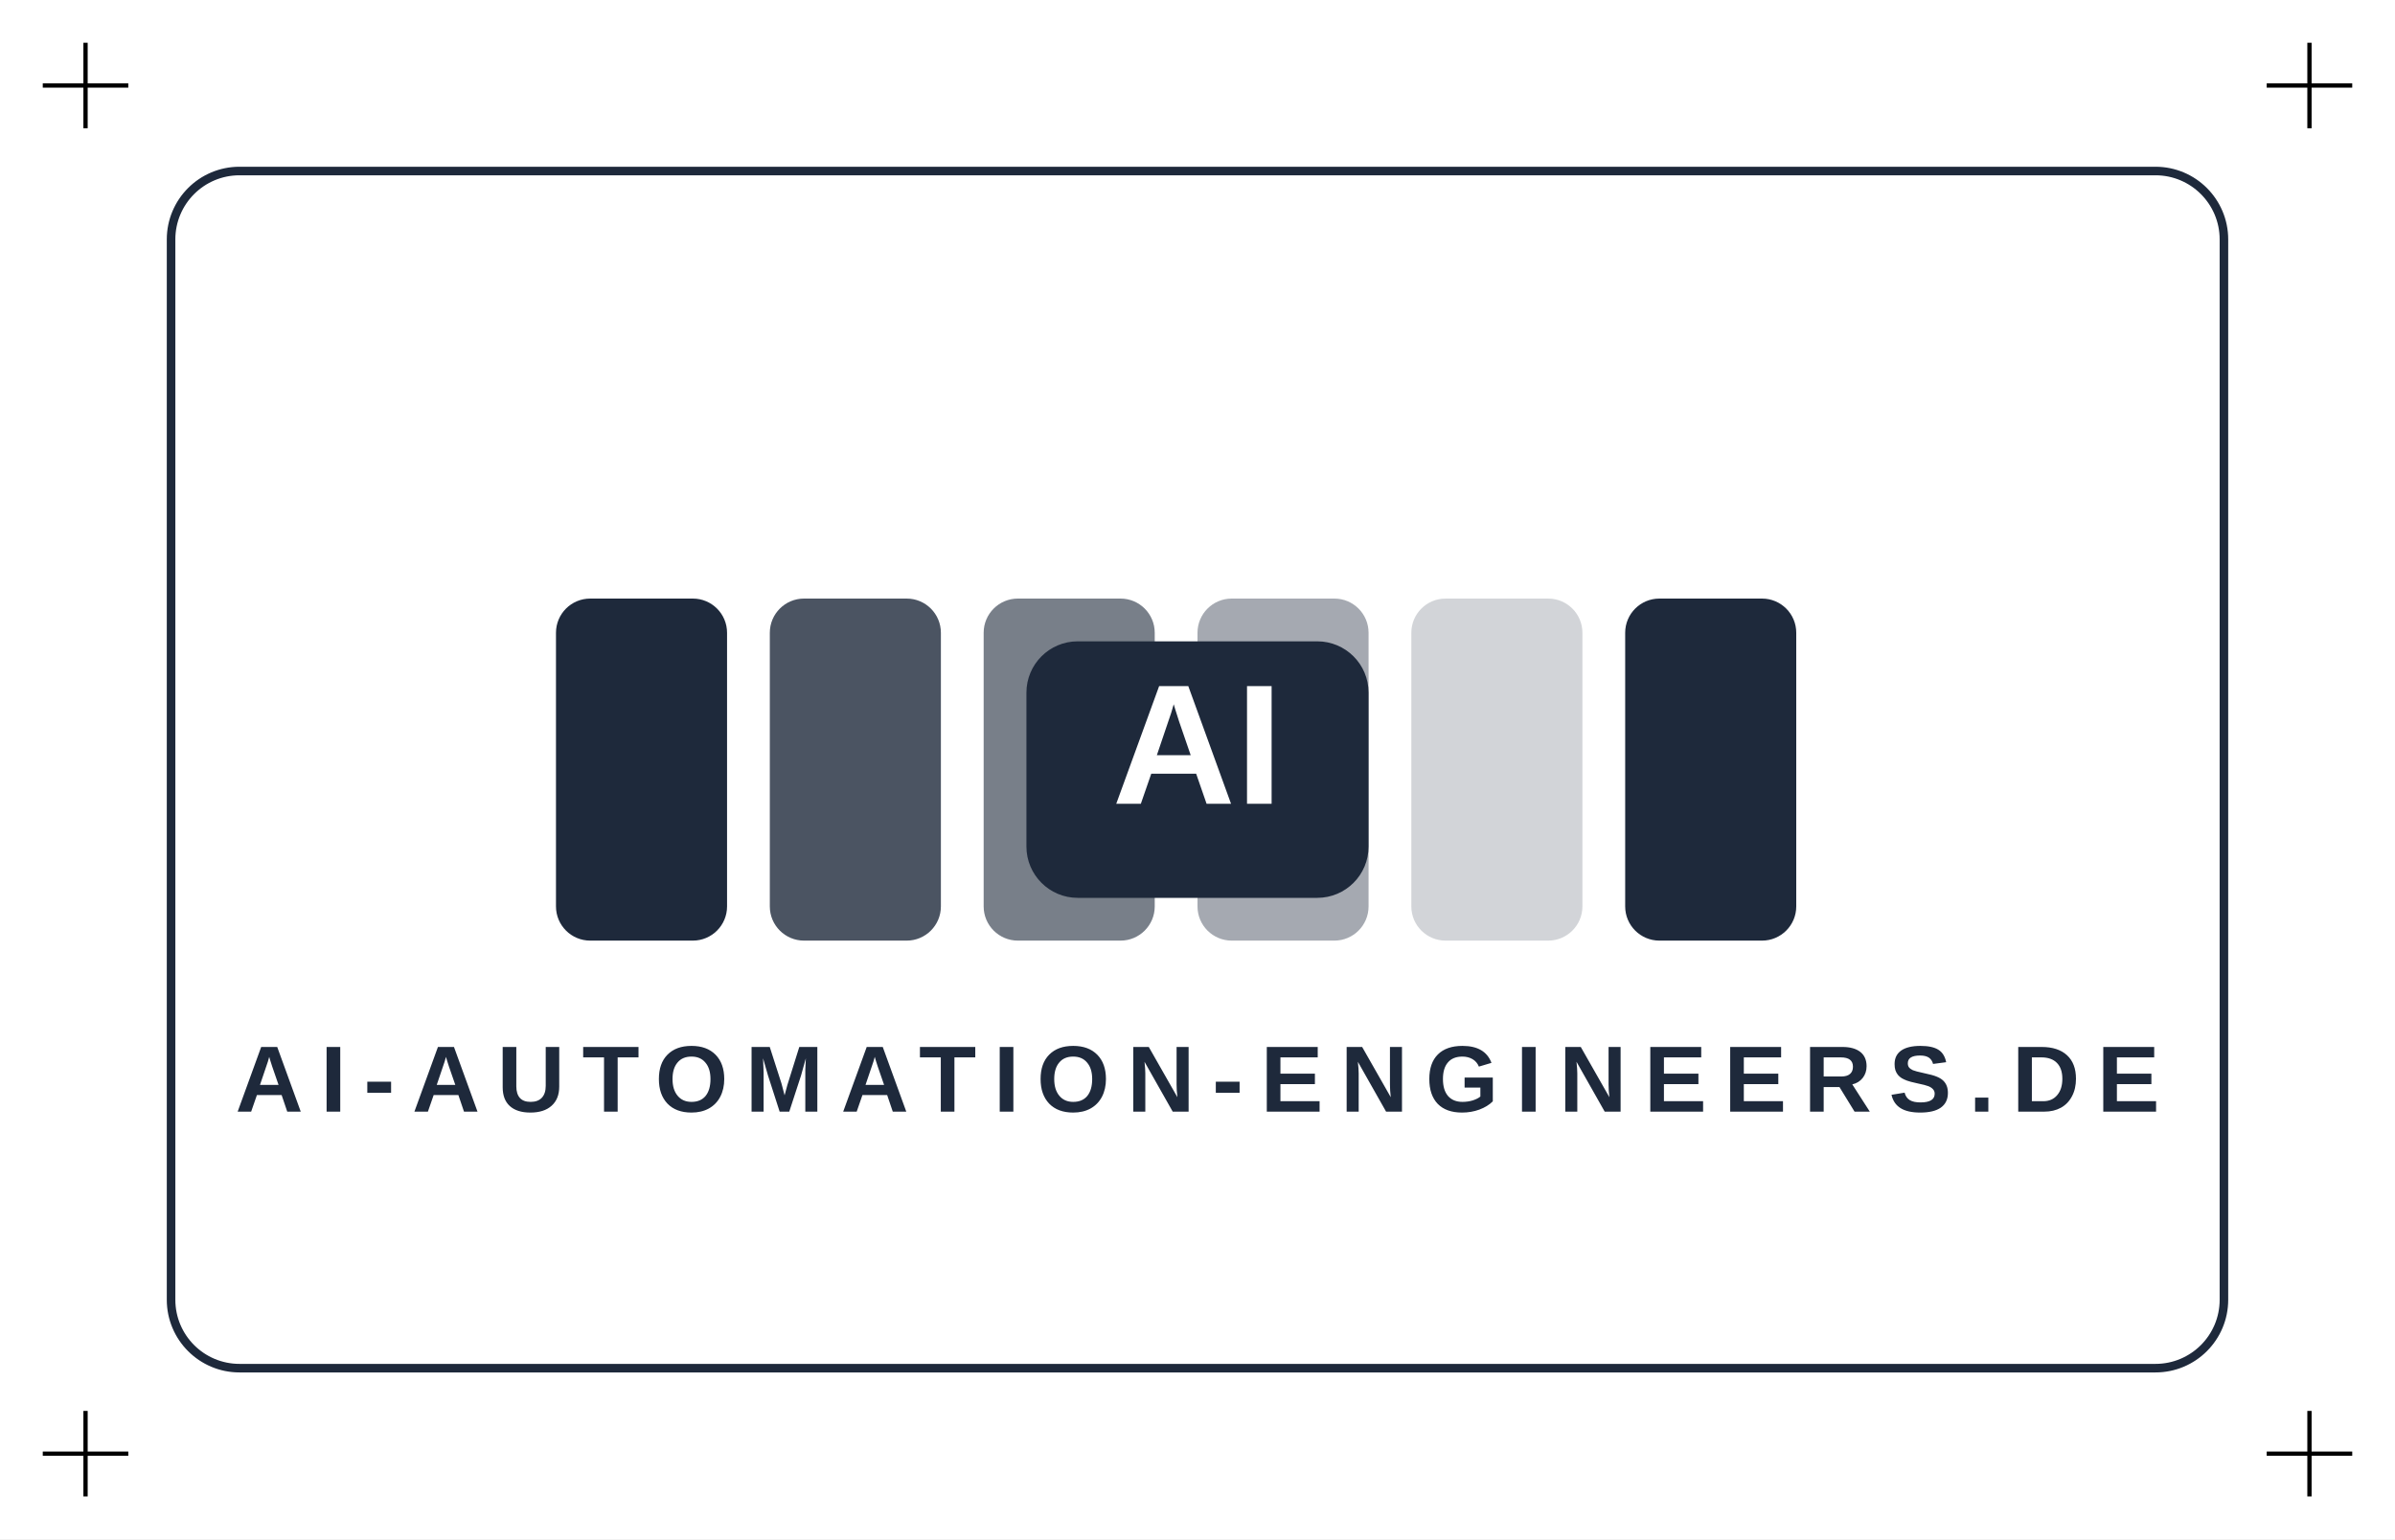
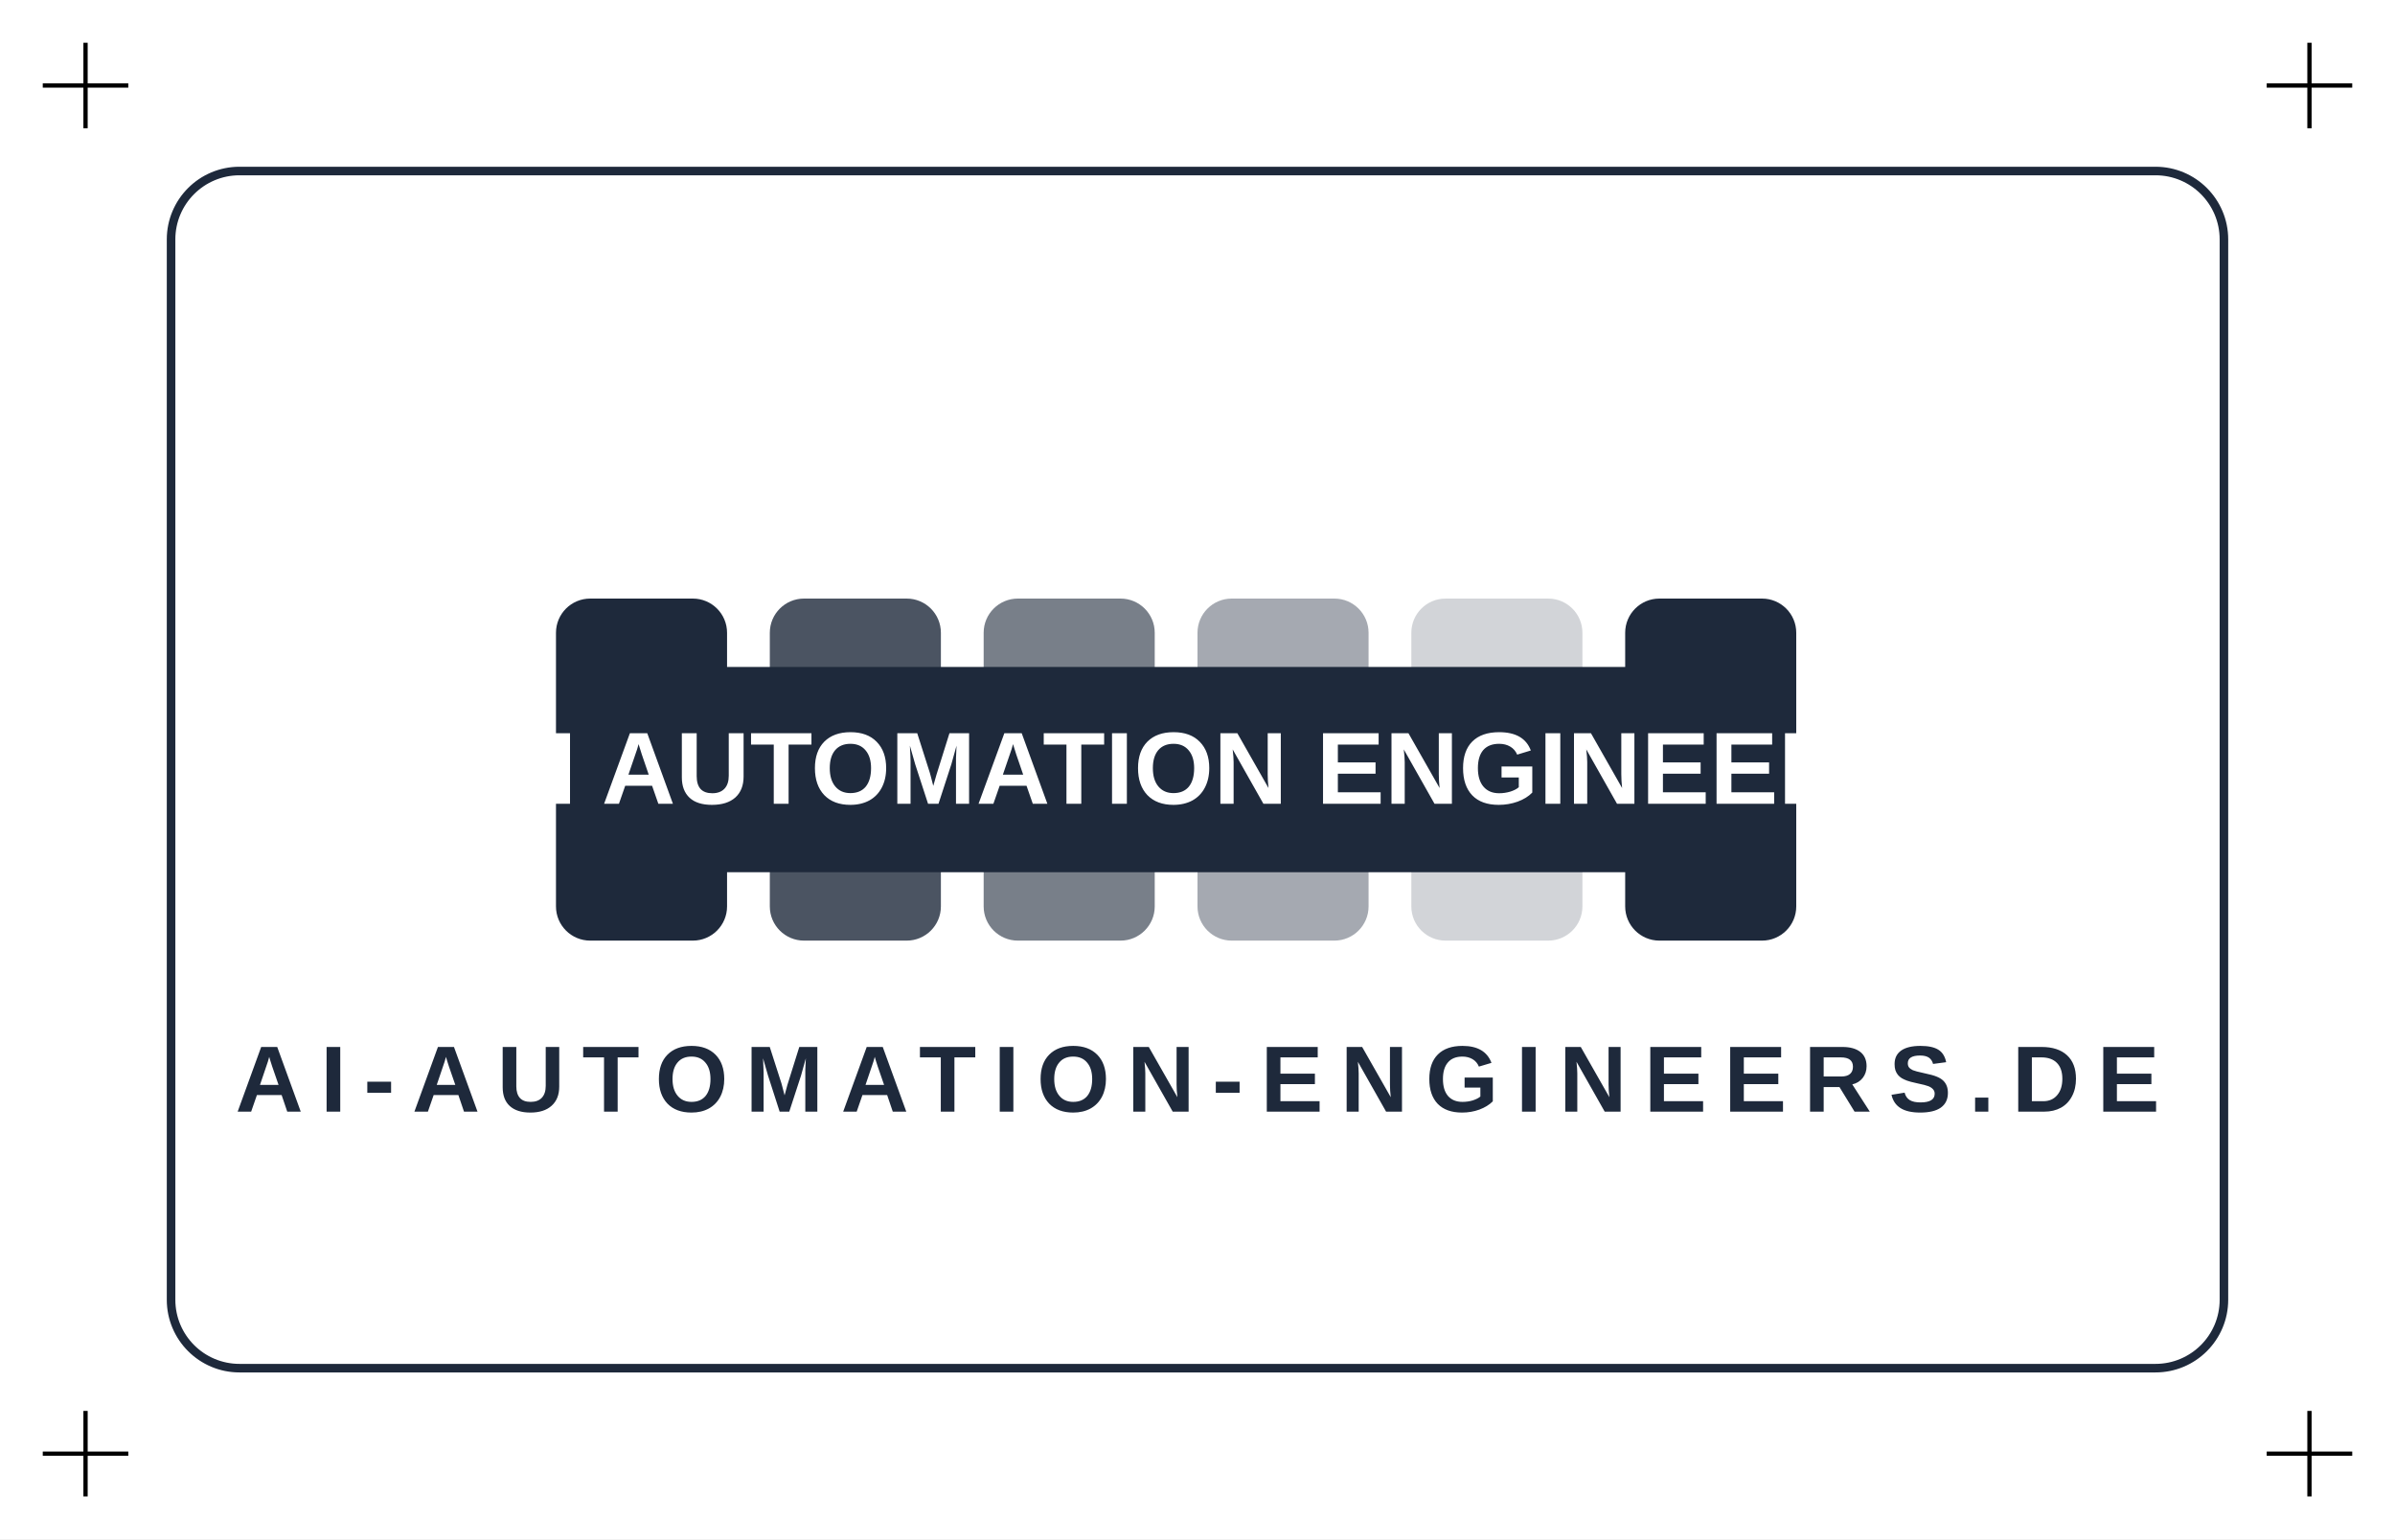
<svg xmlns="http://www.w3.org/2000/svg" width="280mm" height="180mm" viewBox="0 0 280 180">
  <defs>
    <style>
      .black-solid { fill: #1e293b; }
      .black-80 { fill: #1e293b; opacity: 0.8; }
      .black-60 { fill: #1e293b; opacity: 0.6; }
      .black-40 { fill: #1e293b; opacity: 0.4; }
      .black-20 { fill: #1e293b; opacity: 0.2; }
      .white { fill: #ffffff; }
      .ai-text { fill: #ffffff; font-family: 'Arial Black', Arial, sans-serif; font-weight: 900; }
      .url-text { fill: #1e293b; font-family: Arial, sans-serif; font-weight: 600; }
    </style>
  </defs>
  <rect width="280" height="180" fill="#ffffff" />
  <g transform="translate(140, 90)">
    <rect x="-75" y="-20" width="20" height="40" rx="4" ry="4" class="black-solid" />
    <rect x="-50" y="-20" width="20" height="40" rx="4" ry="4" class="black-80" />
    <rect x="-25" y="-20" width="20" height="40" rx="4" ry="4" class="black-60" />
    <rect x="0" y="-20" width="20" height="40" rx="4" ry="4" class="black-40" />
    <rect x="25" y="-20" width="20" height="40" rx="4" ry="4" class="black-20" />
    <rect x="50" y="-20" width="20" height="40" rx="4" ry="4" class="black-solid" />
-     <rect x="-20" y="-15" width="40" height="30" rx="6" ry="6" class="black-solid" />
-     <text x="0" y="4" text-anchor="middle" class="ai-text" font-size="20">AI</text>
+     <rect x="-70" y="-12" width="140" height="24" rx="6" ry="6" class="black-solid" />
+     <text x="0" y="4" text-anchor="middle" class="ai-text" font-size="12">AI AUTOMATION ENGINEERS</text>
    <text x="0" y="40" text-anchor="middle" class="url-text" font-size="11" letter-spacing="2">AI-AUTOMATION-ENGINEERS.DE</text>
  </g>
  <rect x="20" y="20" width="240" height="140" fill="none" stroke="#1e293b" stroke-width="1" rx="8" />
  <g stroke="#000000" stroke-width="0.5" fill="none">
    <line x1="5" y1="10" x2="15" y2="10" />
    <line x1="10" y1="5" x2="10" y2="15" />
    <line x1="265" y1="10" x2="275" y2="10" />
    <line x1="270" y1="5" x2="270" y2="15" />
    <line x1="5" y1="170" x2="15" y2="170" />
    <line x1="10" y1="165" x2="10" y2="175" />
    <line x1="265" y1="170" x2="275" y2="170" />
    <line x1="270" y1="165" x2="270" y2="175" />
  </g>
</svg>
